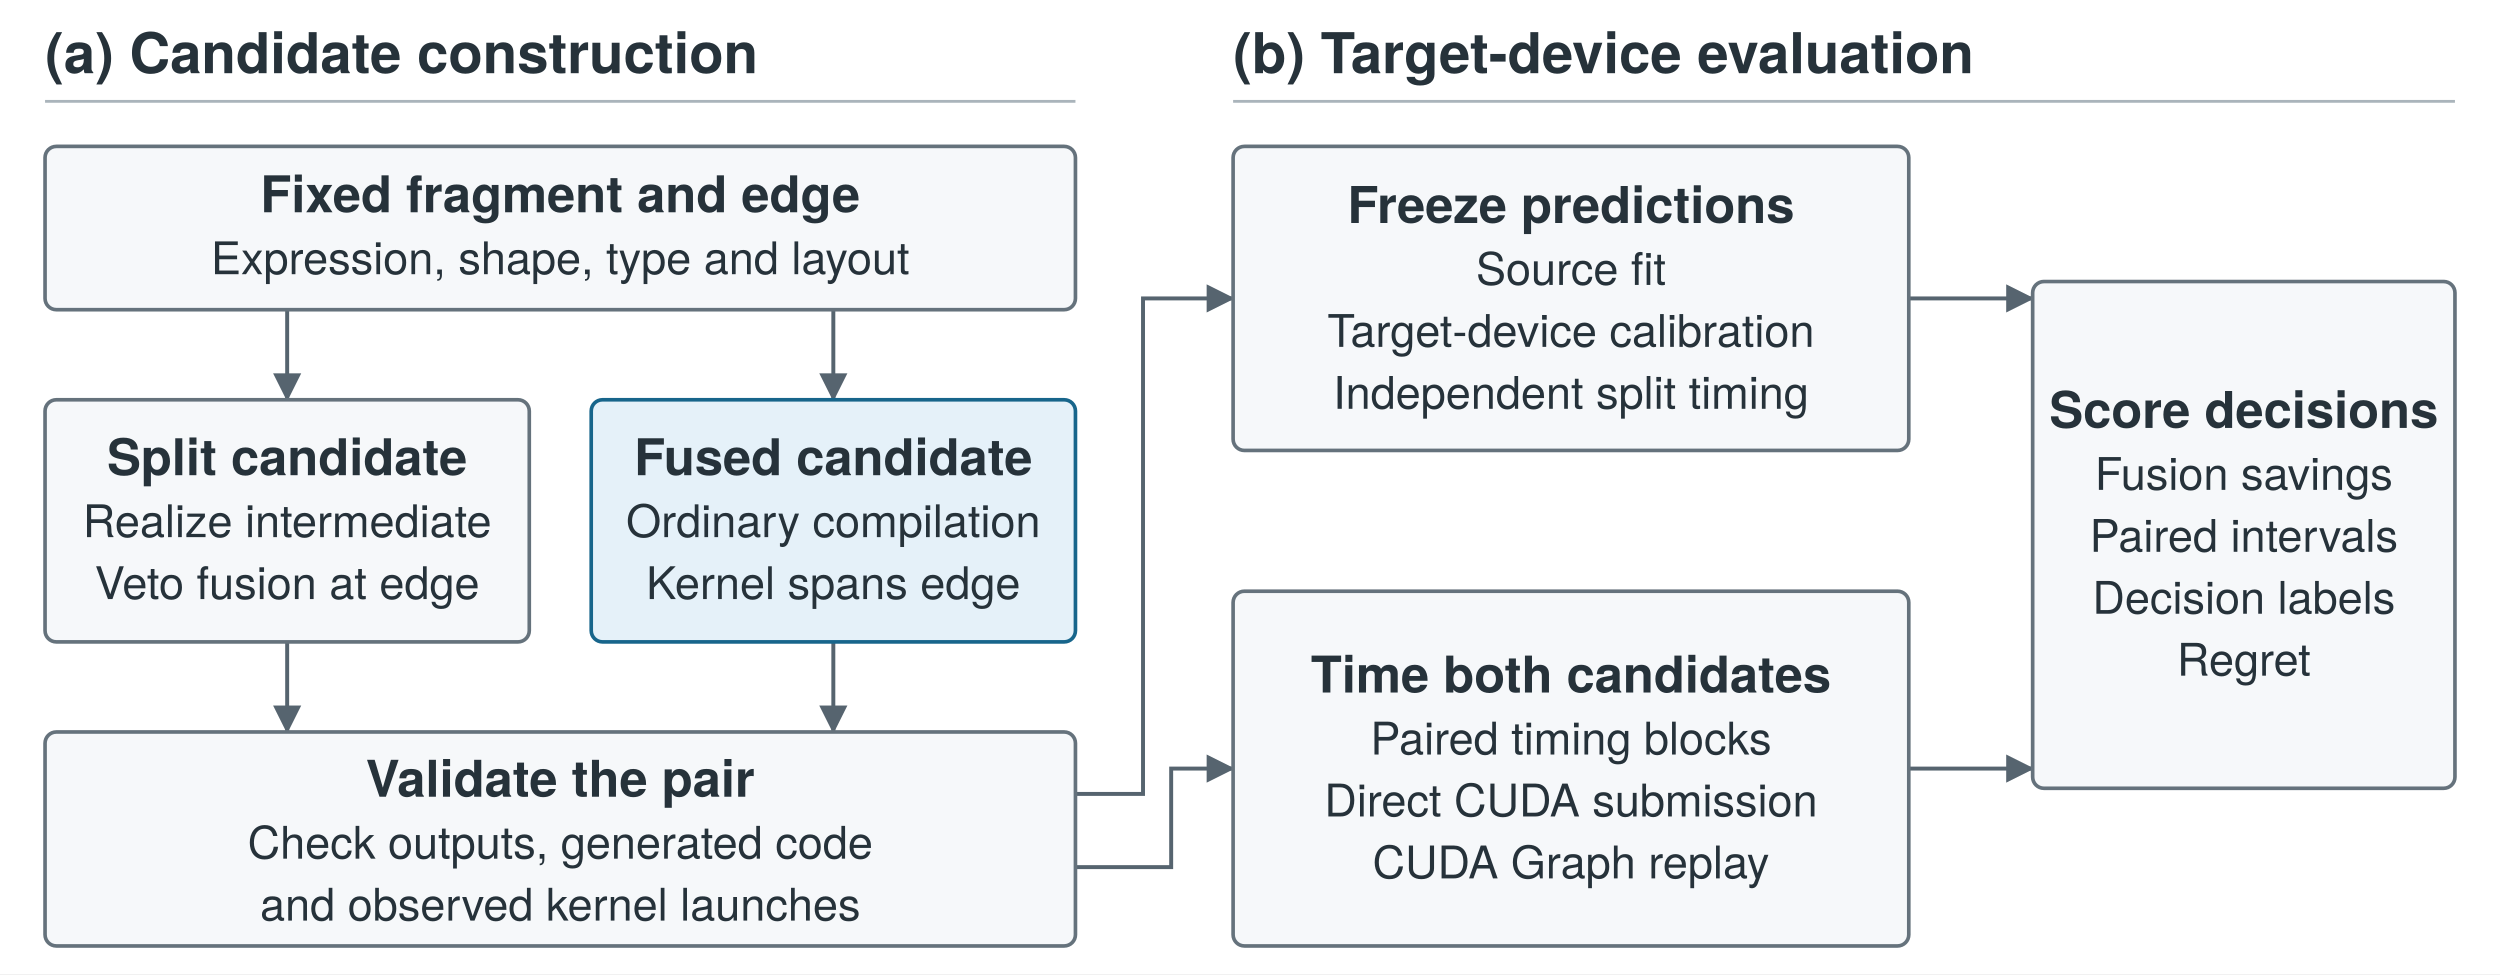
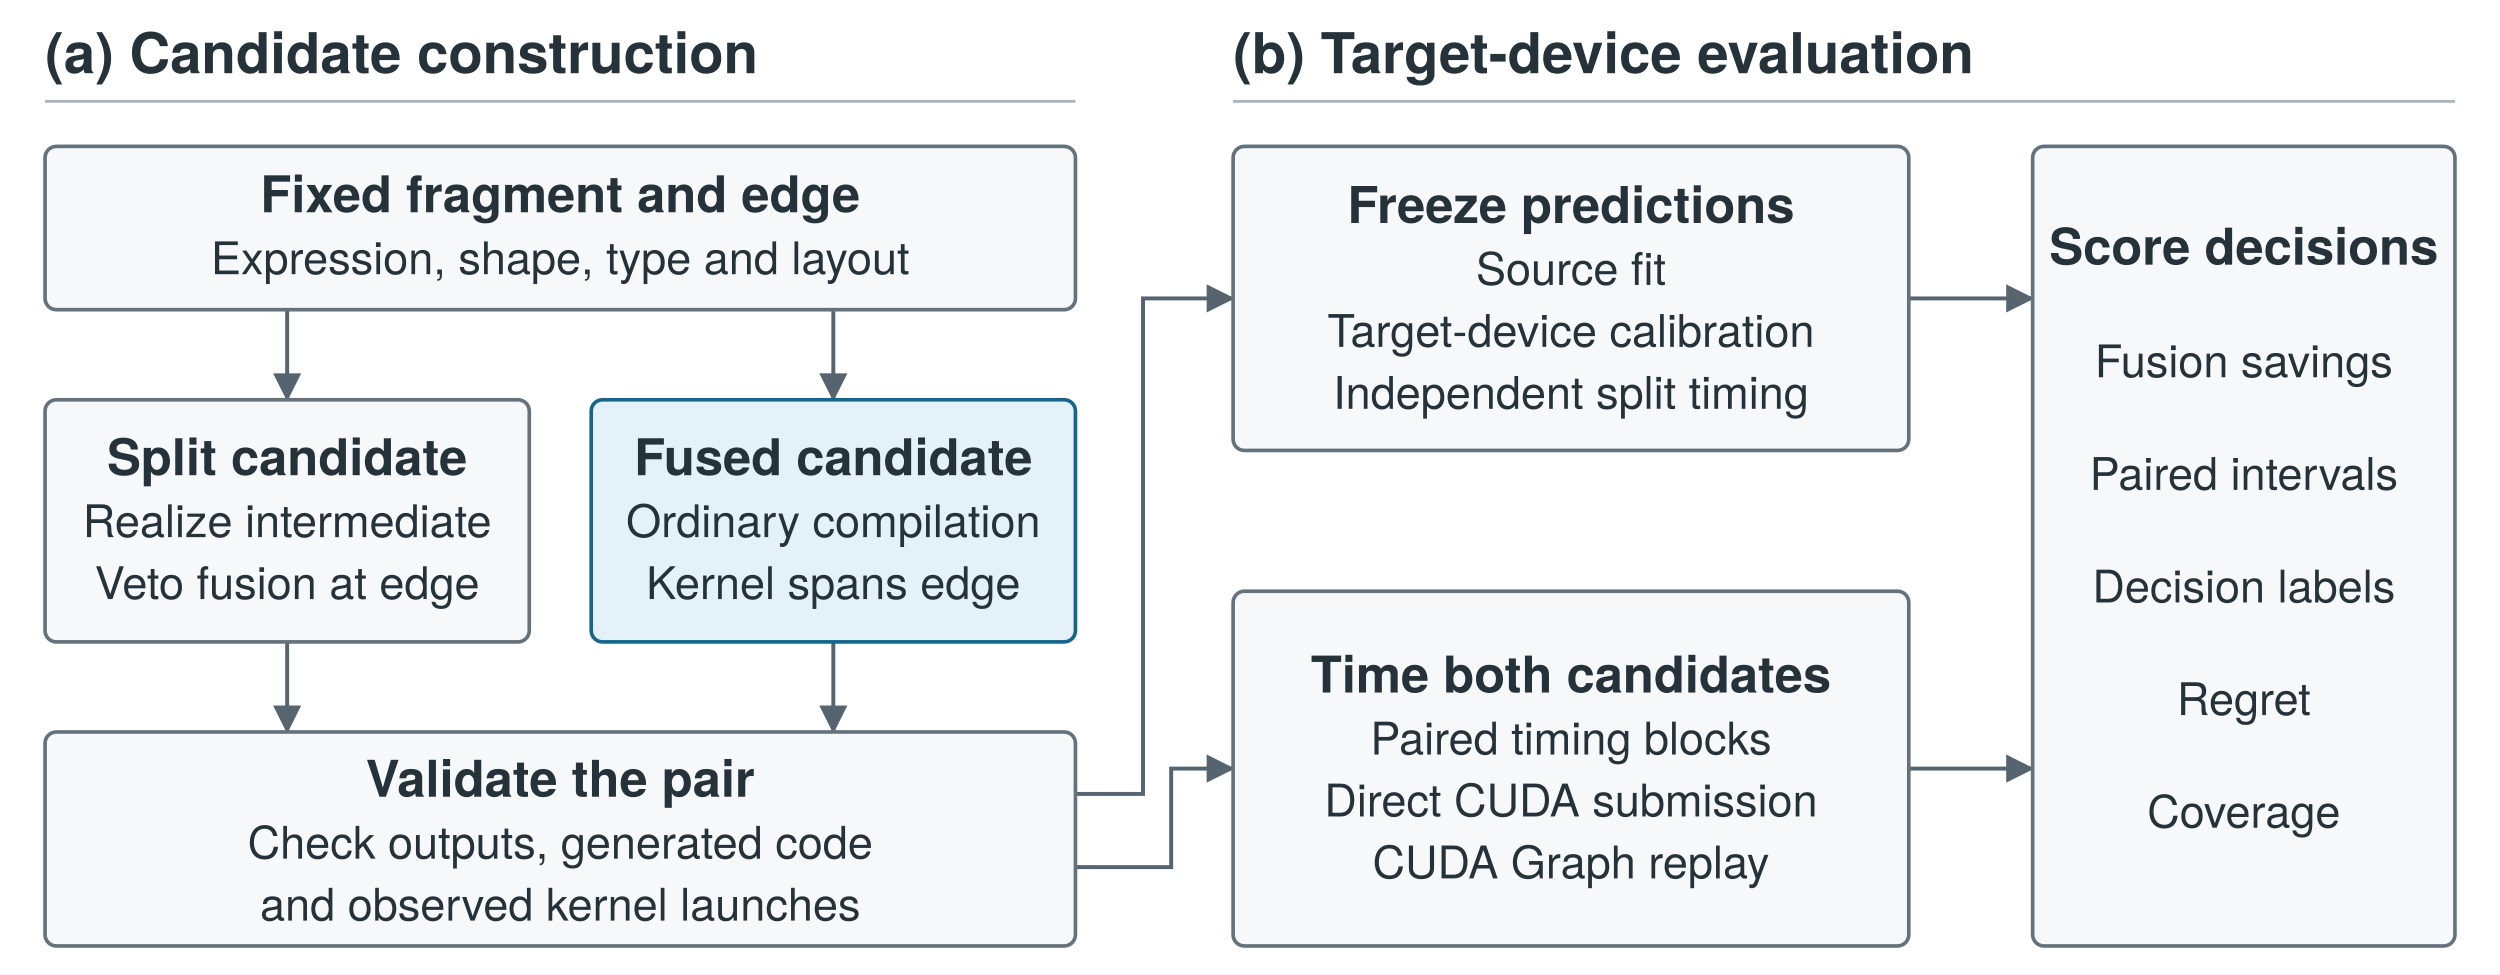
<svg xmlns="http://www.w3.org/2000/svg" viewBox="0 0 444 173" width="444pt" height="173pt" font-family="TeX Gyre Heros, Helvetica, Arial, sans-serif" font-size="8" fill="#26323A">
  <rect width="444" height="173" fill="white" />
  <defs>
    <marker id="head" markerWidth="5" markerHeight="5" refX="4.7" refY="2.5" orient="auto" markerUnits="userSpaceOnUse">
      <path d="M 0 0 L 5 2.5 L 0 5 Z" fill="#56646F" />
    </marker>
  </defs>
  <g id="a:build" data-kind="annotation">
    <text x="8" y="13" font-size="10" font-weight="bold">(a) Candidate construction</text>
  </g>
  <g id="a:evaluate" data-kind="annotation">
    <text x="219" y="13" font-size="10" font-weight="bold">(b) Target-device evaluation</text>
  </g>
  <path d="M 8 18 H 191 M 219 18 H 436" stroke="#AAB4BB" stroke-width="0.5" />
  <g id="e:fragment-to-split" data-kind="edge" data-from="fragment" data-to="split">
    <path d="M 51 55 V 71" fill="none" stroke="#56646F" stroke-width="0.7" marker-end="url(#head)" />
  </g>
  <g id="e:fragment-to-fused" data-kind="edge" data-from="fragment" data-to="fused">
    <path d="M 148 55 V 71" fill="none" stroke="#56646F" stroke-width="0.7" marker-end="url(#head)" />
  </g>
  <g id="e:split-to-verify" data-kind="edge" data-from="split" data-to="verify">
    <path d="M 51 114 V 130" fill="none" stroke="#56646F" stroke-width="0.7" marker-end="url(#head)" />
  </g>
  <g id="e:fused-to-verify" data-kind="edge" data-from="fused" data-to="verify">
    <path d="M 148 114 V 130" fill="none" stroke="#56646F" stroke-width="0.7" marker-end="url(#head)" />
  </g>
  <g id="e:verify-to-predict" data-kind="edge" data-from="verify" data-to="predict">
    <path d="M 191 141 H 203 V 53 H 219" fill="none" stroke="#56646F" stroke-width="0.7" marker-end="url(#head)" />
  </g>
  <g id="e:verify-to-measure" data-kind="edge" data-from="verify" data-to="measure">
    <path d="M 191 154 H 208 V 136.5 H 219" fill="none" stroke="#56646F" stroke-width="0.7" marker-end="url(#head)" />
  </g>
  <g id="e:predict-to-score" data-kind="edge" data-from="predict" data-to="score">
    <path d="M 339 53 H 361" fill="none" stroke="#56646F" stroke-width="0.7" marker-end="url(#head)" />
  </g>
  <g id="e:measure-to-score" data-kind="edge" data-from="measure" data-to="score">
    <path d="M 339 136.5 H 361" fill="none" stroke="#56646F" stroke-width="0.7" marker-end="url(#head)" />
  </g>
  <g id="n:fragment" data-kind="node">
    <rect x="8" y="26" width="183" height="29" rx="2" fill="#F6F8FA" stroke="#65727C" stroke-width="0.65" />
    <text x="99.5" y="37.7" font-size="9" font-weight="bold" text-anchor="middle">Fixed fragment and edge</text>
    <text x="99.5" y="48.7" text-anchor="middle">Expression, shape, type and layout</text>
  </g>
  <g id="n:split" data-kind="node">
    <rect x="8" y="71" width="86" height="43" rx="2" fill="#F6F8FA" stroke="#65727C" stroke-width="0.65" />
    <text x="51.0" y="84.4" font-size="9" font-weight="bold" text-anchor="middle">Split candidate</text>
    <text x="51.0" y="95.4" text-anchor="middle">Realize intermediate</text>
    <text x="51.0" y="106.4" text-anchor="middle">Veto fusion at edge</text>
  </g>
  <g id="n:fused" data-kind="node">
    <rect x="105" y="71" width="86" height="43" rx="2" fill="#E5F1F9" stroke="#17658B" stroke-width="0.65" />
    <text x="148.0" y="84.4" font-size="9" font-weight="bold" text-anchor="middle">Fused candidate</text>
    <text x="148.0" y="95.4" text-anchor="middle">Ordinary compilation</text>
    <text x="148.0" y="106.4" text-anchor="middle">Kernel spans edge</text>
  </g>
  <g id="n:verify" data-kind="node">
    <rect x="8" y="130" width="183" height="38" rx="2" fill="#F6F8FA" stroke="#65727C" stroke-width="0.65" />
    <text x="99.5" y="141.5" font-size="9" font-weight="bold" text-anchor="middle">Validate the pair</text>
    <text x="99.5" y="152.5" text-anchor="middle">Check outputs, generated code</text>
    <text x="99.5" y="163.5" text-anchor="middle">and observed kernel launches</text>
  </g>
  <g id="n:predict" data-kind="node">
    <rect x="219" y="26" width="120" height="54" rx="2" fill="#F6F8FA" stroke="#65727C" stroke-width="0.65" />
    <text x="279.0" y="39.6" font-size="9" font-weight="bold" text-anchor="middle">Freeze predictions</text>
    <text x="279.0" y="50.6" text-anchor="middle">Source fit</text>
    <text x="279.0" y="61.6" text-anchor="middle">Target-device calibration</text>
    <text x="279.0" y="72.6" text-anchor="middle">Independent split timing</text>
  </g>
  <g id="n:measure" data-kind="node">
    <rect x="219" y="105" width="120" height="63" rx="2" fill="#F6F8FA" stroke="#65727C" stroke-width="0.65" />
    <text x="279.0" y="123" font-size="9" font-weight="bold" text-anchor="middle">Time both candidates</text>
    <text x="279.0" y="134" text-anchor="middle">Paired timing blocks</text>
    <text x="279.0" y="145" text-anchor="middle">Direct CUDA submission</text>
    <text x="279.0" y="156" text-anchor="middle">CUDA Graph replay</text>
  </g>
  <g id="n:score" data-kind="node">
-     <rect x="361" y="50" width="75" height="90" rx="2" fill="#F6F8FA" stroke="#65727C" stroke-width="0.65" />
-     <text x="398.5" y="76" font-size="9" font-weight="bold" text-anchor="middle">Score decisions</text>
-     <text x="398.5" y="87" text-anchor="middle">Fusion savings</text>
-     <text x="398.5" y="98" text-anchor="middle">Paired intervals</text>
-     <text x="398.5" y="109" text-anchor="middle">Decision labels</text>
-     <text x="398.5" y="120" text-anchor="middle">Regret</text>
+     <rect x="361" y="26" width="75" height="142" rx="2" fill="#F6F8FA" stroke="#65727C" stroke-width="0.65" />
+     <text x="398.5" y="47" font-size="9" font-weight="bold" text-anchor="middle">Score decisions</text>
+     <text x="398.5" y="67" text-anchor="middle">Fusion savings</text>
+     <text x="398.5" y="87" text-anchor="middle">Paired intervals</text>
+     <text x="398.5" y="107" text-anchor="middle">Decision labels</text>
+     <text x="398.5" y="127" text-anchor="middle">Regret</text>
+     <text x="398.5" y="147" text-anchor="middle">Coverage</text>
  </g>
</svg>
